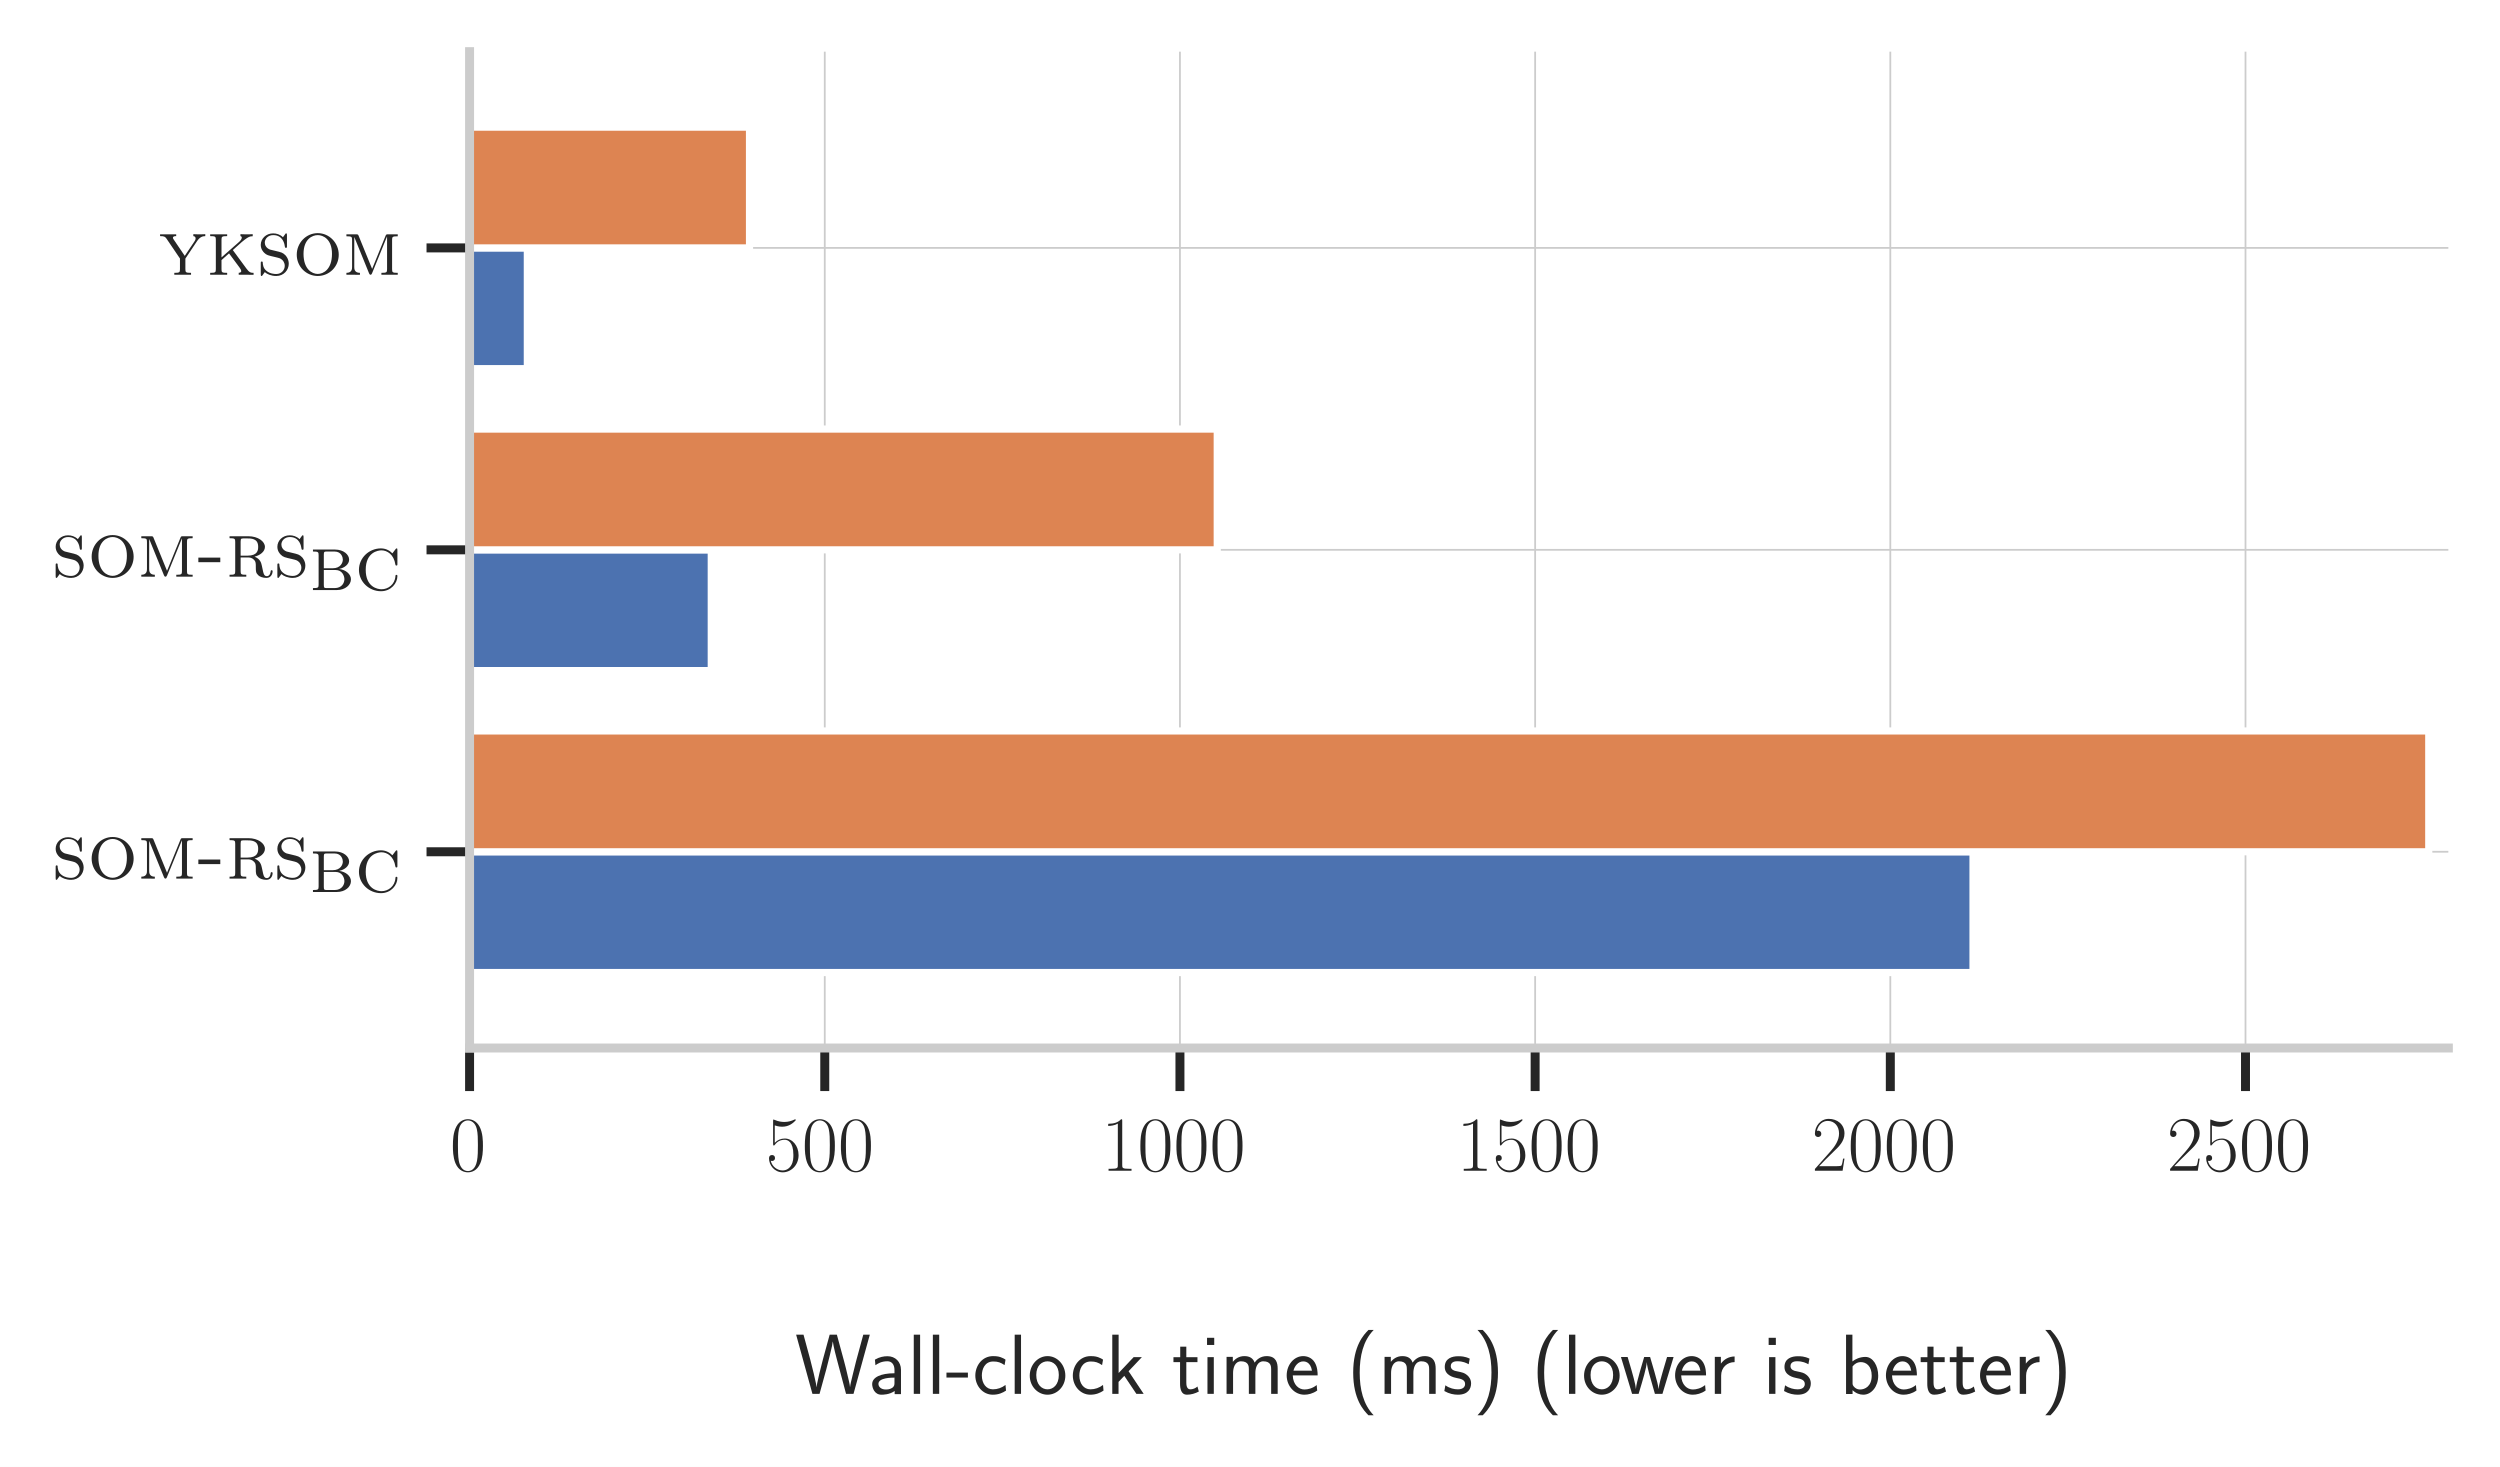
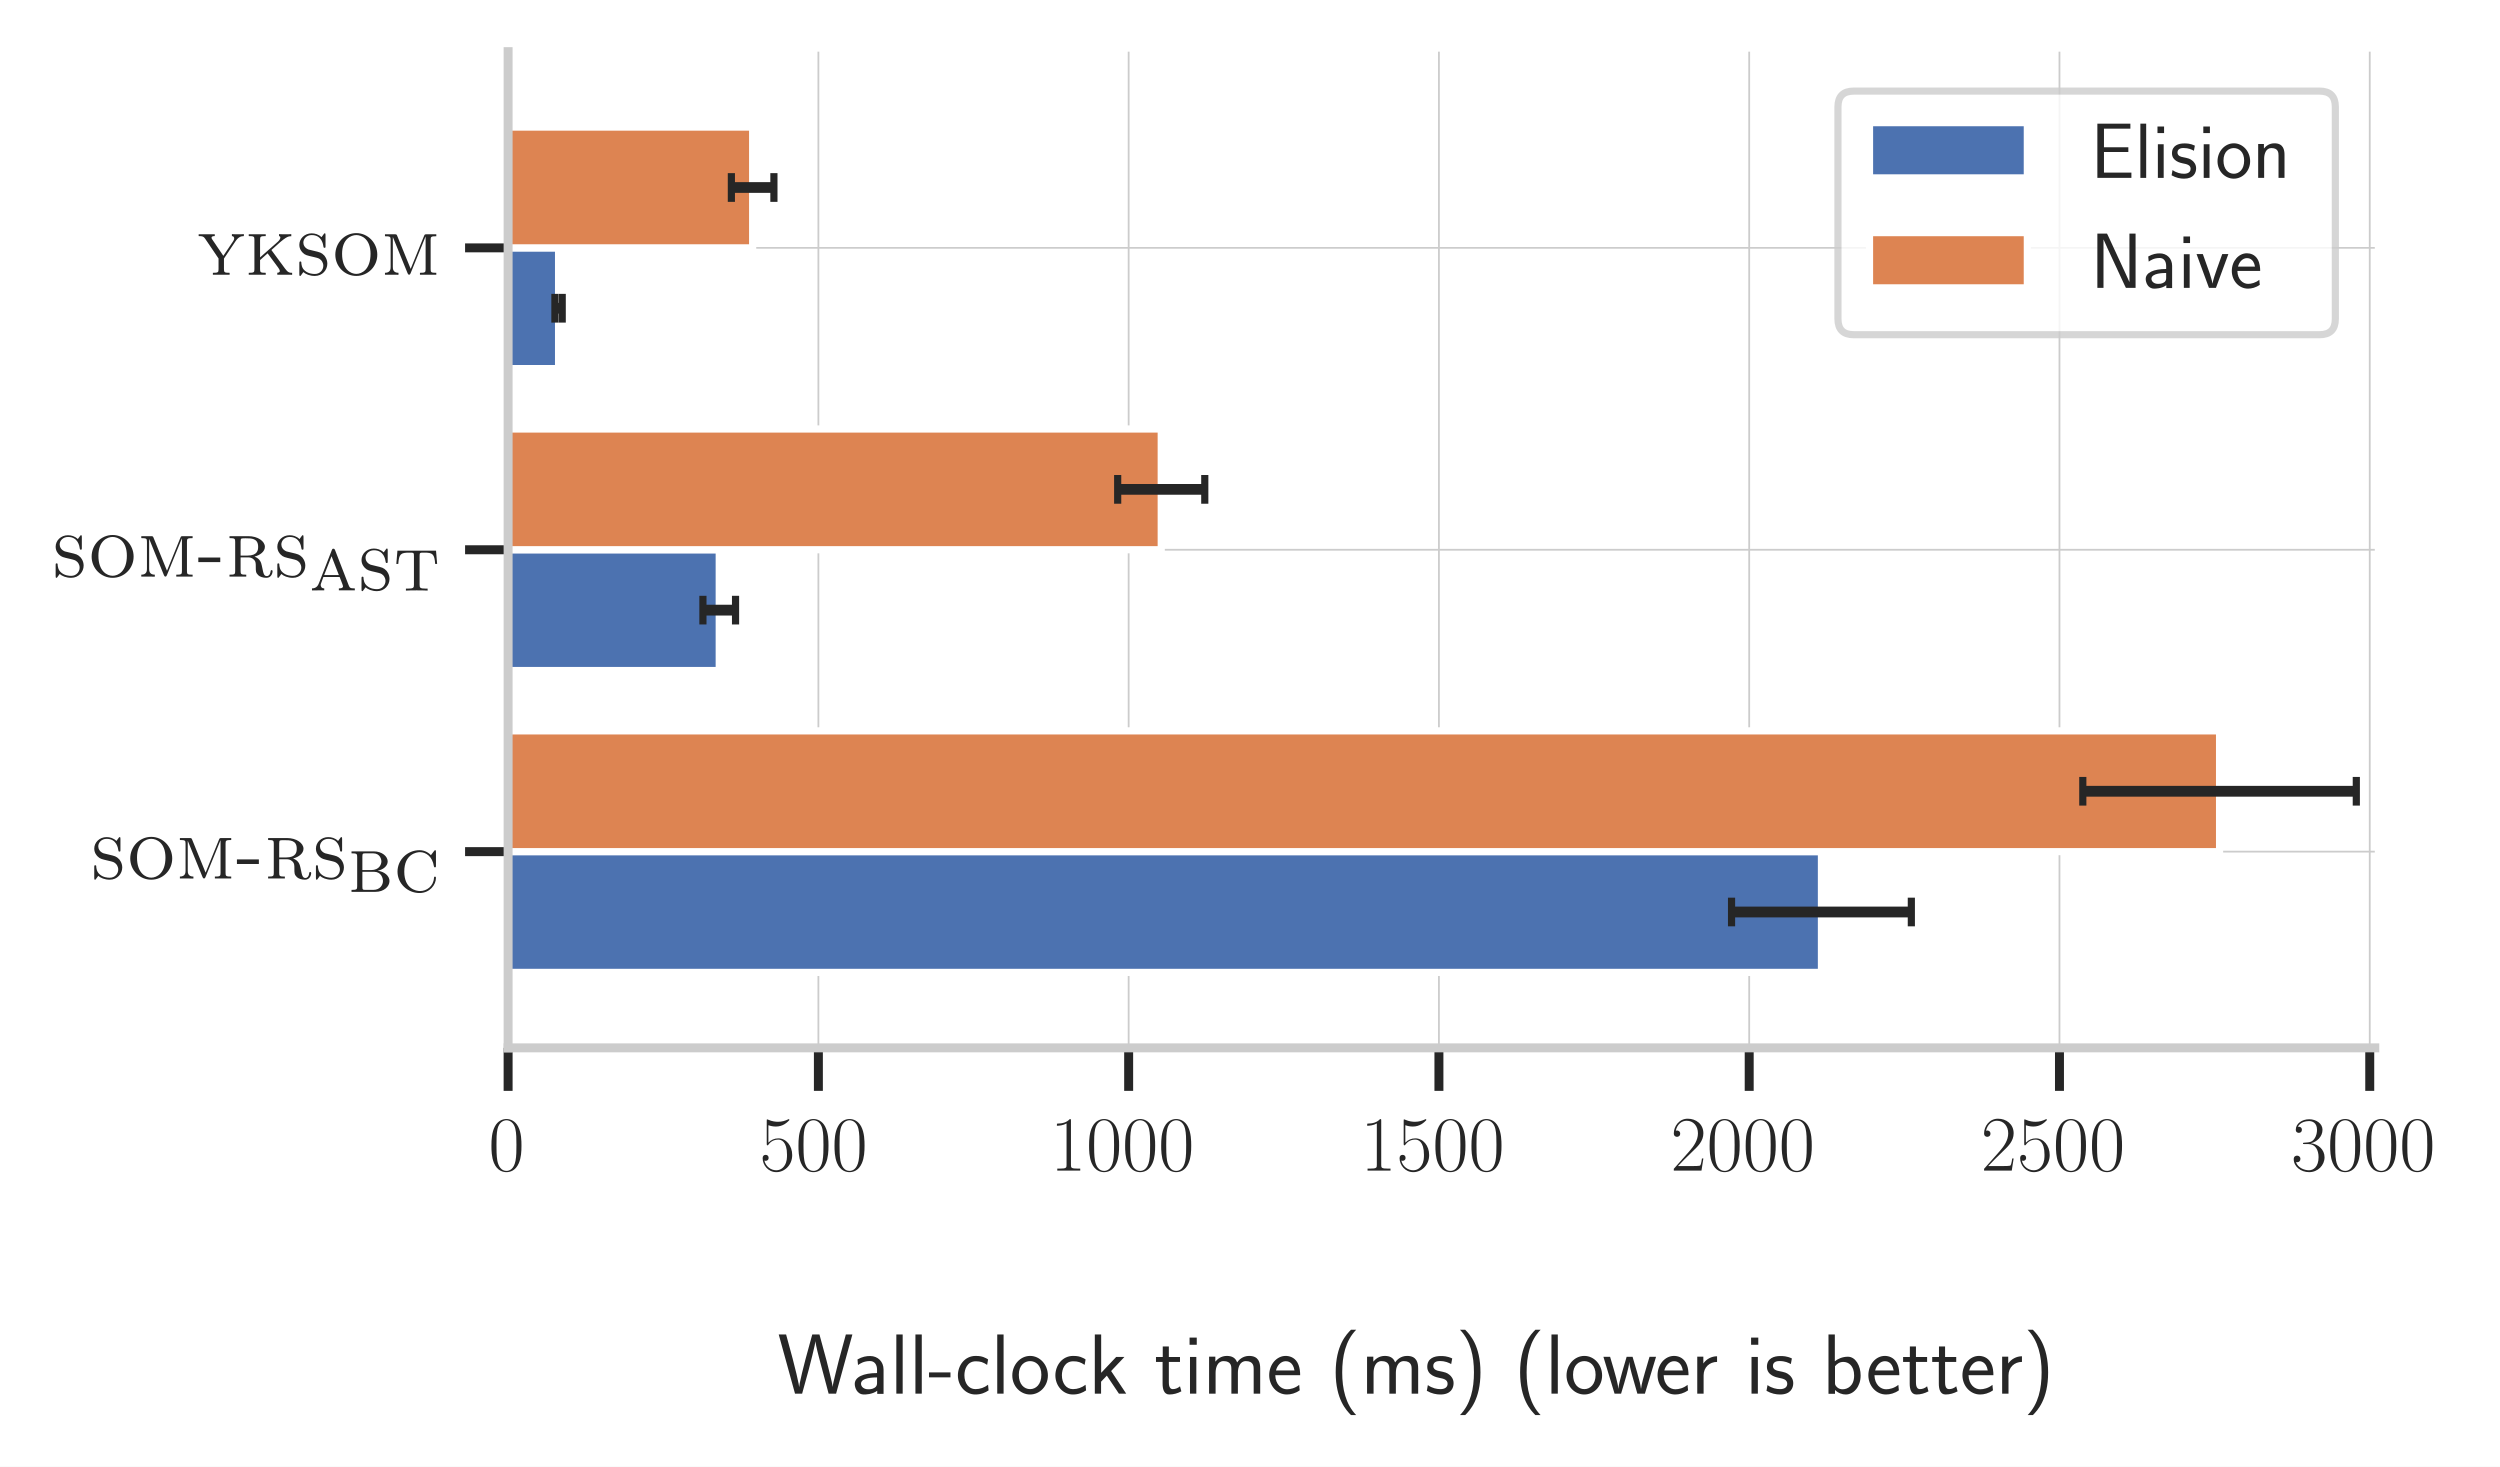
- <svg xmlns="http://www.w3.org/2000/svg" xmlns:xlink="http://www.w3.org/1999/xlink" width="348.48pt" height="204.48pt" viewBox="0 0 348.48 204.48" version="1.1">
+ <svg xmlns="http://www.w3.org/2000/svg" xmlns:xlink="http://www.w3.org/1999/xlink" width="348.531pt" height="204.48pt" viewBox="0 0 348.531 204.48" version="1.1">
  <defs>
    <style type="text/css">*{stroke-linejoin: round; stroke-linecap: butt}</style>
  </defs>
  <g id="figure_1">
    <g id="patch_1">
-       <path d="M 0 204.48  L 348.48 204.48  L 348.48 0  L 0 0  z " style="fill: #ffffff" />
+       <path d="M 0 204.48  L 348.531 204.48  L 348.531 0  L 0 0  z " style="fill: #ffffff" />
    </g>
    <g id="axes_1">
      <g id="patch_2">
-         <path d="M 65.455 146.084  L 341.28 146.084  L 341.28 7.2  L 65.455 7.2  z " style="fill: #ffffff" />
+         <path d="M 70.837 146.084  L 331.076 146.084  L 331.076 7.2  L 70.837 7.2  z " style="fill: #ffffff" />
      </g>
      <g id="matplotlib.axis_1">
        <g id="xtick_1">
          <g id="line2d_1">
-             <path d="M 65.455 146.084  L 65.455 7.2  " clip-path="url(#p121bc3ca10)" style="fill: none; stroke: #cccccc; stroke-width: 0.25; stroke-linecap: round" />
+             <path d="M 70.837 146.084  L 70.837 7.2  " clip-path="url(#pe51b0d2378)" style="fill: none; stroke: #cccccc; stroke-width: 0.25; stroke-linecap: round" />
          </g>
          <g id="line2d_2">
            <defs>
-               <path id="m7743bf76be" d="M 0 0  L 0 6  " style="stroke: #262626; stroke-width: 1.25" />
+               <path id="mdf093af9a2" d="M 0 0  L 0 6  " style="stroke: #262626; stroke-width: 1.25" />
            </defs>
            <g>
-               <use xlink:href="#m7743bf76be" x="65.455" y="146.084" style="fill: #262626; stroke: #262626; stroke-width: 1.25" />
+               <use xlink:href="#mdf093af9a2" x="70.837" y="146.084" style="fill: #262626; stroke: #262626; stroke-width: 1.25" />
            </g>
          </g>
          <g id="text_1">
-             <g style="fill: #262626" transform="translate(62.71494 163.1939) scale(0.11 -0.11)">
+             <g style="fill: #262626" transform="translate(68.09695 163.1939) scale(0.11 -0.11)">
              <defs>
                <path id="CMR17-30" d="M 2688 2025  C 2688 2416 2682 3080 2413 3591  C 2176 4039 1798 4198 1466 4198  C 1158 4198 768 4058 525 3597  C 269 3118 243 2524 243 2025  C 243 1661 250 1106 448 619  C 723 -39 1216 -128 1466 -128  C 1760 -128 2208 -7 2470 600  C 2662 1042 2688 1559 2688 2025  z M 1466 -26  C 1056 -26 813 325 723 812  C 653 1188 653 1738 653 2096  C 653 2588 653 2997 736 3387  C 858 3929 1216 4096 1466 4096  C 1728 4096 2067 3923 2189 3400  C 2272 3036 2278 2607 2278 2096  C 2278 1680 2278 1169 2202 792  C 2067 95 1690 -26 1466 -26  z " transform="scale(0.015625)" />
              </defs>
              <use xlink:href="#CMR17-30" transform="scale(0.996264)" />
            </g>
          </g>
        </g>
        <g id="xtick_2">
          <g id="line2d_3">
-             <path d="M 114.965 146.084  L 114.965 7.2  " clip-path="url(#p121bc3ca10)" style="fill: none; stroke: #cccccc; stroke-width: 0.25; stroke-linecap: round" />
+             <path d="M 114.093 146.084  L 114.093 7.2  " clip-path="url(#pe51b0d2378)" style="fill: none; stroke: #cccccc; stroke-width: 0.25; stroke-linecap: round" />
          </g>
          <g id="line2d_4">
            <g>
-               <use xlink:href="#m7743bf76be" x="114.965" y="146.084" style="fill: #262626; stroke: #262626; stroke-width: 1.25" />
+               <use xlink:href="#mdf093af9a2" x="114.093" y="146.084" style="fill: #262626; stroke: #262626; stroke-width: 1.25" />
            </g>
          </g>
          <g id="text_2">
-             <g style="fill: #262626" transform="translate(106.7455 163.1939) scale(0.11 -0.11)">
+             <g style="fill: #262626" transform="translate(105.8733 163.1939) scale(0.11 -0.11)">
              <defs>
                <path id="CMR17-35" d="M 730 3692  C 794 3666 1056 3584 1325 3584  C 1920 3584 2246 3911 2432 4100  C 2432 4157 2432 4192 2394 4192  C 2387 4192 2374 4192 2323 4163  C 2099 4058 1837 3973 1517 3973  C 1325 3973 1037 3999 723 4139  C 653 4171 640 4171 634 4171  C 602 4171 595 4164 595 4037  L 595 2203  C 595 2089 595 2057 659 2057  C 691 2057 704 2070 736 2114  C 941 2401 1222 2522 1542 2522  C 1766 2522 2246 2382 2246 1289  C 2246 1085 2246 715 2054 421  C 1894 159 1645 25 1370 25  C 947 25 518 320 403 814  C 429 807 480 795 506 795  C 589 795 749 840 749 1038  C 749 1210 627 1280 506 1280  C 358 1280 262 1190 262 1011  C 262 454 704 -128 1382 -128  C 2042 -128 2669 440 2669 1264  C 2669 2030 2170 2624 1549 2624  C 1222 2624 947 2503 730 2274  L 730 3692  z " transform="scale(0.015625)" />
              </defs>
              <use xlink:href="#CMR17-35" transform="scale(0.996264)" />
              <use xlink:href="#CMR17-30" transform="translate(45.69048 0) scale(0.996264)" />
              <use xlink:href="#CMR17-30" transform="translate(91.38095 0) scale(0.996264)" />
            </g>
          </g>
        </g>
        <g id="xtick_3">
          <g id="line2d_5">
-             <path d="M 164.475 146.084  L 164.475 7.2  " clip-path="url(#p121bc3ca10)" style="fill: none; stroke: #cccccc; stroke-width: 0.25; stroke-linecap: round" />
+             <path d="M 157.348 146.084  L 157.348 7.2  " clip-path="url(#pe51b0d2378)" style="fill: none; stroke: #cccccc; stroke-width: 0.25; stroke-linecap: round" />
          </g>
          <g id="line2d_6">
            <g>
-               <use xlink:href="#m7743bf76be" x="164.475" y="146.084" style="fill: #262626; stroke: #262626; stroke-width: 1.25" />
+               <use xlink:href="#mdf093af9a2" x="157.348" y="146.084" style="fill: #262626; stroke: #262626; stroke-width: 1.25" />
            </g>
          </g>
          <g id="text_3">
-             <g style="fill: #262626" transform="translate(153.5157 163.1939) scale(0.11 -0.11)">
+             <g style="fill: #262626" transform="translate(146.3895 163.1939) scale(0.11 -0.11)">
              <defs>
                <path id="CMR17-31" d="M 1702 4058  C 1702 4192 1696 4192 1606 4192  C 1357 3916 979 3827 621 3827  C 602 3827 570 3827 563 3808  C 557 3795 557 3782 557 3648  C 755 3648 1088 3686 1344 3839  L 1344 461  C 1344 236 1331 160 781 160  L 589 160  L 589 0  C 896 0 1216 0 1523 0  C 1830 0 2150 0 2458 0  L 2458 160  L 2266 160  C 1715 160 1702 230 1702 458  L 1702 4058  z " transform="scale(0.015625)" />
              </defs>
              <use xlink:href="#CMR17-31" transform="scale(0.996264)" />
              <use xlink:href="#CMR17-30" transform="translate(45.69048 0) scale(0.996264)" />
              <use xlink:href="#CMR17-30" transform="translate(91.38095 0) scale(0.996264)" />
              <use xlink:href="#CMR17-30" transform="translate(137.0714 0) scale(0.996264)" />
            </g>
          </g>
        </g>
        <g id="xtick_4">
          <g id="line2d_7">
-             <path d="M 213.985 146.084  L 213.985 7.2  " clip-path="url(#p121bc3ca10)" style="fill: none; stroke: #cccccc; stroke-width: 0.25; stroke-linecap: round" />
+             <path d="M 200.604 146.084  L 200.604 7.2  " clip-path="url(#pe51b0d2378)" style="fill: none; stroke: #cccccc; stroke-width: 0.25; stroke-linecap: round" />
          </g>
          <g id="line2d_8">
            <g>
-               <use xlink:href="#m7743bf76be" x="213.985" y="146.084" style="fill: #262626; stroke: #262626; stroke-width: 1.25" />
+               <use xlink:href="#mdf093af9a2" x="200.604" y="146.084" style="fill: #262626; stroke: #262626; stroke-width: 1.25" />
            </g>
          </g>
          <g id="text_4">
-             <g style="fill: #262626" transform="translate(203.0257 163.1939) scale(0.11 -0.11)">
+             <g style="fill: #262626" transform="translate(189.6453 163.1939) scale(0.11 -0.11)">
              <use xlink:href="#CMR17-31" transform="scale(0.996264)" />
              <use xlink:href="#CMR17-35" transform="translate(45.69048 0) scale(0.996264)" />
              <use xlink:href="#CMR17-30" transform="translate(91.38095 0) scale(0.996264)" />
              <use xlink:href="#CMR17-30" transform="translate(137.0714 0) scale(0.996264)" />
            </g>
          </g>
        </g>
        <g id="xtick_5">
          <g id="line2d_9">
-             <path d="M 263.495 146.084  L 263.495 7.2  " clip-path="url(#p121bc3ca10)" style="fill: none; stroke: #cccccc; stroke-width: 0.25; stroke-linecap: round" />
+             <path d="M 243.86 146.084  L 243.86 7.2  " clip-path="url(#pe51b0d2378)" style="fill: none; stroke: #cccccc; stroke-width: 0.25; stroke-linecap: round" />
          </g>
          <g id="line2d_10">
            <g>
-               <use xlink:href="#m7743bf76be" x="263.495" y="146.084" style="fill: #262626; stroke: #262626; stroke-width: 1.25" />
+               <use xlink:href="#mdf093af9a2" x="243.86" y="146.084" style="fill: #262626; stroke: #262626; stroke-width: 1.25" />
            </g>
          </g>
          <g id="text_5">
-             <g style="fill: #262626" transform="translate(252.5357 163.1939) scale(0.11 -0.11)">
+             <g style="fill: #262626" transform="translate(232.9012 163.1939) scale(0.11 -0.11)">
              <defs>
                <path id="CMR17-32" d="M 2669 989  L 2554 989  C 2490 536 2438 459 2413 420  C 2381 369 1920 369 1830 369  L 602 369  C 832 619 1280 1072 1824 1597  C 2214 1967 2669 2402 2669 3035  C 2669 3790 2067 4224 1395 4224  C 691 4224 262 3604 262 3030  C 262 2780 448 2748 525 2748  C 589 2748 781 2787 781 3010  C 781 3207 614 3264 525 3264  C 486 3264 448 3258 422 3245  C 544 3790 915 4058 1306 4058  C 1862 4058 2227 3617 2227 3035  C 2227 2479 1901 2000 1536 1584  L 262 146  L 262 0  L 2515 0  L 2669 989  z " transform="scale(0.015625)" />
              </defs>
              <use xlink:href="#CMR17-32" transform="scale(0.996264)" />
              <use xlink:href="#CMR17-30" transform="translate(45.69048 0) scale(0.996264)" />
              <use xlink:href="#CMR17-30" transform="translate(91.38095 0) scale(0.996264)" />
              <use xlink:href="#CMR17-30" transform="translate(137.0714 0) scale(0.996264)" />
            </g>
          </g>
        </g>
        <g id="xtick_6">
          <g id="line2d_11">
-             <path d="M 313.005 146.084  L 313.005 7.2  " clip-path="url(#p121bc3ca10)" style="fill: none; stroke: #cccccc; stroke-width: 0.25; stroke-linecap: round" />
+             <path d="M 287.116 146.084  L 287.116 7.2  " clip-path="url(#pe51b0d2378)" style="fill: none; stroke: #cccccc; stroke-width: 0.25; stroke-linecap: round" />
          </g>
          <g id="line2d_12">
            <g>
-               <use xlink:href="#m7743bf76be" x="313.005" y="146.084" style="fill: #262626; stroke: #262626; stroke-width: 1.25" />
+               <use xlink:href="#mdf093af9a2" x="287.116" y="146.084" style="fill: #262626; stroke: #262626; stroke-width: 1.25" />
            </g>
          </g>
          <g id="text_6">
-             <g style="fill: #262626" transform="translate(302.0457 163.1939) scale(0.11 -0.11)">
+             <g style="fill: #262626" transform="translate(276.157 163.1939) scale(0.11 -0.11)">
              <use xlink:href="#CMR17-32" transform="scale(0.996264)" />
              <use xlink:href="#CMR17-35" transform="translate(45.69048 0) scale(0.996264)" />
              <use xlink:href="#CMR17-30" transform="translate(91.38095 0) scale(0.996264)" />
              <use xlink:href="#CMR17-30" transform="translate(137.0714 0) scale(0.996264)" />
            </g>
          </g>
        </g>
-         <g id="text_7">
-           <g style="fill: #262626" transform="translate(110.819 194.2912) scale(0.12 -0.12)">
+         <g id="xtick_7">
+           <g id="line2d_13">
+             <path d="M 330.372 146.084  L 330.372 7.2  " clip-path="url(#pe51b0d2378)" style="fill: none; stroke: #cccccc; stroke-width: 0.25; stroke-linecap: round" />
+           </g>
+           <g id="line2d_14">
+             <g>
+               <use xlink:href="#mdf093af9a2" x="330.372" y="146.084" style="fill: #262626; stroke: #262626; stroke-width: 1.25" />
+             </g>
+           </g>
+           <g id="text_7">
+             <g style="fill: #262626" transform="translate(319.4129 163.1939) scale(0.11 -0.11)">
+               <defs>
+                 <path id="CMR17-33" d="M 1414 2157  C 1984 2157 2234 1662 2234 1090  C 2234 320 1824 25 1453 25  C 1114 25 563 194 390 693  C 422 680 454 680 486 680  C 640 680 755 782 755 948  C 755 1133 614 1216 486 1216  C 378 1216 211 1165 211 926  C 211 335 787 -128 1466 -128  C 2176 -128 2720 430 2720 1085  C 2720 1707 2208 2157 1600 2227  C 2086 2328 2554 2756 2554 3329  C 2554 3820 2048 4179 1472 4179  C 890 4179 378 3829 378 3329  C 378 3110 544 3072 627 3072  C 762 3072 877 3155 877 3321  C 877 3486 762 3569 627 3569  C 602 3569 570 3569 544 3557  C 730 3959 1235 4032 1459 4032  C 1683 4032 2106 3925 2106 3320  C 2106 3143 2080 2828 1862 2550  C 1670 2304 1453 2304 1242 2284  C 1210 2284 1062 2269 1037 2269  C 992 2263 966 2257 966 2208  C 966 2163 973 2157 1101 2157  L 1414 2157  z " transform="scale(0.015625)" />
+               </defs>
+               <use xlink:href="#CMR17-33" transform="scale(0.996264)" />
+               <use xlink:href="#CMR17-30" transform="translate(45.69048 0) scale(0.996264)" />
+               <use xlink:href="#CMR17-30" transform="translate(91.38095 0) scale(0.996264)" />
+               <use xlink:href="#CMR17-30" transform="translate(137.0714 0) scale(0.996264)" />
+             </g>
+           </g>
+         </g>
+         <g id="text_8">
+           <g style="fill: #262626" transform="translate(108.4078 194.2912) scale(0.12 -0.12)">
            <defs>
              <path id="CMSS17-57" d="M 5581 4416  L 5094 4416  L 4557 2437  C 4474 2118 4397 1801 4320 1482  C 4205 1011 4122 681 4109 515  L 4102 515  C 4090 687 4006 1049 3904 1457  C 3827 1795 3744 2131 3654 2462  L 3123 4416  L 2586 4416  L 2080 2562  L 1824 1549  C 1632 747 1626 632 1613 505  L 1606 505  C 1606 543 1581 753 1402 1498  C 1312 1868 1222 2244 1126 2601  L 634 4416  L 83 4416  L 1299 0  L 1830 0  L 2336 1839  L 2592 2851  C 2765 3564 2803 3742 2816 3901  L 2822 3901  C 2822 3876 2880 3474 3130 2545  L 3808 0  L 4365 0  L 5581 4416  z " transform="scale(0.015625)" />
              <path id="CMSS17-61" d="M 2406 1791  C 2406 2392 1978 2808 1402 2808  C 1120 2808 813 2757 461 2553  L 499 2135  C 659 2248 934 2432 1395 2432  C 1722 2432 1920 2180 1920 1782  L 1920 1536  C 896 1536 256 1238 256 726  C 256 461 416 -64 947 -64  C 1043 -64 1562 -64 1933 217  L 1933 -19  L 2406 -19  L 2406 1791  z M 1920 816  C 1920 701 1920 548 1728 434  C 1562 325 1350 325 1261 325  C 941 325 723 511 723 744  C 723 1211 1722 1211 1920 1211  L 1920 816  z " transform="scale(0.015625)" />
              <path id="CMSS17-6c" d="M 947 4416  L 474 4416  L 474 0  L 947 0  L 947 4416  z " transform="scale(0.015625)" />
              <path id="CMSS17-2d" d="M 1664 1216  L 1664 1585  L 64 1585  L 64 1216  L 1664 1216  z " transform="scale(0.015625)" />
              <path id="CMSS17-63" d="M 2464 2541  C 2464 2585 2170 2714 2093 2739  C 1882 2816 1613 2816 1542 2816  C 710 2816 211 2093 211 1363  C 211 595 768 -64 1517 -64  C 1946 -64 2253 76 2502 242  L 2464 664  C 2189 453 1869 337 1523 337  C 1024 337 698 774 698 1369  C 698 1831 909 2414 1549 2414  C 1901 2414 2099 2343 2394 2145  L 2464 2541  z " transform="scale(0.015625)" />
              <path id="CMSS17-6f" d="M 2829 1356  C 2829 2176 2221 2816 1504 2816  C 768 2816 173 2157 173 1356  C 173 544 787 -64 1498 -64  C 2227 -64 2829 563 2829 1356  z M 1504 337  C 1050 337 659 709 659 1408  C 659 2151 1114 2427 1498 2427  C 1914 2427 2342 2126 2342 1408  C 2342 683 1926 337 1504 337  z " transform="scale(0.015625)" />
              <path id="CMSS17-6b" d="M 1696 1688  L 2688 2739  L 2074 2739  L 954 1554  L 954 4416  L 480 4416  L 480 0  L 947 0  L 947 892  L 1376 1344  L 2278 0  L 2822 0  L 1696 1688  z " transform="scale(0.015625)" />
              <path id="CMSS17-74" d="M 1069 2368  L 1901 2368  L 1901 2737  L 1069 2737  L 1069 3520  L 614 3520  L 614 2737  L 109 2737  L 109 2368  L 602 2368  L 602 749  C 602 384 685 -64 1107 -64  C 1427 -64 1722 25 2003 172  L 1901 548  C 1747 414 1562 337 1363 337  C 1082 337 1069 696 1069 856  L 1069 2368  z " transform="scale(0.015625)" />
              <path id="CMSS17-69" d="M 979 4183  L 442 4183  L 442 3648  L 979 3648  L 979 4183  z M 947 2739  L 474 2739  L 474 0  L 947 0  L 947 2739  z " transform="scale(0.015625)" />
              <path id="CMSS17-6d" d="M 4288 1877  C 4288 2308 4179 2816 3462 2816  C 2982 2816 2694 2516 2566 2331  C 2451 2670 2182 2816 1798 2816  C 1363 2816 1088 2568 941 2389  L 941 2758  L 474 2758  L 474 0  L 960 0  L 960 1559  C 960 1939 1101 2428 1555 2428  C 2138 2428 2138 2016 2138 1829  L 2138 0  L 2624 0  L 2624 1559  C 2624 1939 2765 2428 3219 2428  C 3802 2428 3802 2016 3802 1829  L 3802 0  L 4288 0  L 4288 1877  z " transform="scale(0.015625)" />
              <path id="CMSS17-65" d="M 2502 1377  C 2502 1590 2490 2003 2285 2345  C 2061 2713 1696 2816 1421 2816  C 755 2816 192 2188 192 1375  C 192 582 774 -64 1510 -64  C 1798 -64 2150 19 2470 248  C 2470 274 2458 414 2451 420  C 2451 433 2432 630 2432 656  C 2125 407 1773 325 1517 325  C 1107 325 666 667 646 1377  L 2502 1377  z M 698 1728  C 781 2084 1062 2421 1421 2421  C 1517 2421 1965 2421 2080 1728  L 698 1728  z " transform="scale(0.015625)" />
              <path id="CMSS17-28" d="M 1613 4768  C 1267 4417 474 3601 474 1588  C 474 -433 1267 -1243 1613 -1600  L 2003 -1600  C 1216 -784 960 357 960 1581  C 960 2798 1203 3946 2003 4768  L 1613 4768  z " transform="scale(0.015625)" />
              <path id="CMSS17-73" d="M 2061 2627  C 1683 2807 1389 2807 1197 2807  C 742 2807 198 2648 198 2003  C 198 1359 902 1218 1094 1179  C 1389 1122 1715 1058 1715 740  C 1715 337 1254 337 1171 337  C 915 337 563 407 243 638  L 166 210  C 531 0 883 -64 1178 -64  C 1965 -64 2163 416 2163 781  C 2163 1094 1984 1305 1862 1401  C 1651 1568 1574 1587 1050 1696  C 960 1709 646 1779 646 2066  C 646 2432 1050 2432 1139 2432  C 1555 2432 1811 2303 1984 2208  L 2061 2627  z " transform="scale(0.015625)" />
              <path id="CMSS17-29" d="M 723 -1600  C 1069 -1249 1862 -433 1862 1581  C 1862 3601 1069 4411 723 4768  L 333 4768  C 1120 3952 1376 2811 1376 1588  C 1376 370 1133 -778 333 -1600  L 723 -1600  z " transform="scale(0.015625)" />
              <path id="CMSS17-77" d="M 4013 2752  L 3526 2752  L 3187 1601  C 3117 1358 2918 685 2893 371  L 2886 371  C 2874 564 2765 1024 2586 1633  L 2259 2752  L 1818 2752  L 1498 1658  C 1338 1101 1216 627 1203 371  L 1197 371  C 1171 749 909 1633 870 1773  L 582 2752  L 83 2752  L 915 0  L 1402 0  C 1734 1096 1990 1943 2010 2370  C 2022 2160 2131 1707 2195 1484  L 2618 0  L 3181 0  L 4013 2752  z " transform="scale(0.015625)" />
              <path id="CMSS17-72" d="M 954 1363  C 954 1965 1395 2368 1958 2368  L 1958 2789  C 1549 2789 1165 2585 934 2253  L 934 2758  L 480 2758  L 480 0  L 954 0  L 954 1363  z " transform="scale(0.015625)" />
              <path id="CMSS17-62" d="M 954 4416  L 480 4416  L 480 -13  L 966 -13  L 966 274  C 1210 38 1504 -64 1766 -64  C 2381 -64 2880 549 2880 1352  C 2880 2086 2496 2756 1926 2756  C 1523 2756 1165 2591 954 2419  L 954 4416  z M 966 2046  C 1107 2222 1306 2368 1587 2368  C 1965 2368 2394 2097 2394 1352  C 2394 558 1882 325 1530 325  C 1402 325 1267 356 1139 464  C 966 615 966 709 966 797  L 966 2046  z " transform="scale(0.015625)" />
            </defs>
            <use xlink:href="#CMSS17-57" transform="scale(0.996264)" />
            <use xlink:href="#CMSS17-61" transform="translate(85.63971 0) scale(0.996264)" />
            <use xlink:href="#CMSS17-6c" transform="translate(130.5616 0) scale(0.996264)" />
            <use xlink:href="#CMSS17-6c" transform="translate(152.7424 0) scale(0.996264)" />
            <use xlink:href="#CMSS17-2d" transform="translate(174.9231 0) scale(0.996264)" />
            <use xlink:href="#CMSS17-63" transform="translate(206.1522 0) scale(0.996264)" />
            <use xlink:href="#CMSS17-6c" transform="translate(247.791 0) scale(0.996264)" />
            <use xlink:href="#CMSS17-6f" transform="translate(269.9717 0) scale(0.996264)" />
            <use xlink:href="#CMSS17-63" transform="translate(319.4178 0) scale(0.996264)" />
            <use xlink:href="#CMSS17-6b" transform="translate(361.0566 0) scale(0.996264)" />
            <use xlink:href="#CMSS17-74" transform="translate(437.8882 0) scale(0.996264)" />
            <use xlink:href="#CMSS17-69" transform="translate(471.7198 0) scale(0.996264)" />
            <use xlink:href="#CMSS17-6d" transform="translate(493.9005 0) scale(0.996264)" />
            <use xlink:href="#CMSS17-65" transform="translate(568.1298 0) scale(0.996264)" />
            <use xlink:href="#CMSS17-28" transform="translate(640.9977 0) scale(0.996264)" />
            <use xlink:href="#CMSS17-6d" transform="translate(677.4316 0) scale(0.996264)" />
            <use xlink:href="#CMSS17-73" transform="translate(751.6609 0) scale(0.996264)" />
            <use xlink:href="#CMSS17-29" transform="translate(787.5744 0) scale(0.996264)" />
            <use xlink:href="#CMSS17-28" transform="translate(855.2374 0) scale(0.996264)" />
            <use xlink:href="#CMSS17-6c" transform="translate(891.6714 0) scale(0.996264)" />
            <use xlink:href="#CMSS17-6f" transform="translate(913.8521 0) scale(0.996264)" />
            <use xlink:href="#CMSS17-77" transform="translate(958.0932 0) scale(0.996264)" />
            <use xlink:href="#CMSS17-65" transform="translate(1019.31 0) scale(0.996264)" />
            <use xlink:href="#CMSS17-72" transform="translate(1060.949 0) scale(0.996264)" />
            <use xlink:href="#CMSS17-69" transform="translate(1124.088 0) scale(0.996264)" />
            <use xlink:href="#CMSS17-73" transform="translate(1146.269 0) scale(0.996264)" />
            <use xlink:href="#CMSS17-62" transform="translate(1213.411 0) scale(0.996264)" />
            <use xlink:href="#CMSS17-65" transform="translate(1264.219 0) scale(0.996264)" />
            <use xlink:href="#CMSS17-74" transform="translate(1305.858 0) scale(0.996264)" />
            <use xlink:href="#CMSS17-74" transform="translate(1339.689 0) scale(0.996264)" />
            <use xlink:href="#CMSS17-65" transform="translate(1373.521 0) scale(0.996264)" />
            <use xlink:href="#CMSS17-72" transform="translate(1415.16 0) scale(0.996264)" />
            <use xlink:href="#CMSS17-29" transform="translate(1447.069 0) scale(0.996264)" />
          </g>
        </g>
      </g>
      <g id="matplotlib.axis_2">
        <g id="ytick_1">
-           <g id="line2d_13">
-             <path d="M 65.455 118.728  L 341.28 118.728  " clip-path="url(#p121bc3ca10)" style="fill: none; stroke: #cccccc; stroke-width: 0.25; stroke-linecap: round" />
-           </g>
-           <g id="line2d_14">
+           <g id="line2d_15">
+             <path d="M 70.837 118.728  L 331.076 118.728  " clip-path="url(#pe51b0d2378)" style="fill: none; stroke: #cccccc; stroke-width: 0.25; stroke-linecap: round" />
+           </g>
+           <g id="line2d_16">
            <defs>
-               <path id="mc3b7034082" d="M 0 0  L -6 0  " style="stroke: #262626; stroke-width: 1.25" />
+               <path id="mc16afc9df1" d="M 0 0  L -6 0  " style="stroke: #262626; stroke-width: 1.25" />
            </defs>
            <g>
-               <use xlink:href="#mc3b7034082" x="65.455" y="118.728" style="fill: #262626; stroke: #262626; stroke-width: 1.25" />
-             </g>
-           </g>
-           <g id="text_8">
-             <g style="fill: #262626" transform="translate(7.2 122.5329) scale(0.11 -0.11)">
+               <use xlink:href="#mc16afc9df1" x="70.837" y="118.728" style="fill: #262626; stroke: #262626; stroke-width: 1.25" />
+             </g>
+           </g>
+           <g id="text_9">
+             <g style="fill: #262626" transform="translate(12.58201 122.5329) scale(0.11 -0.11)">
              <defs>
                <path id="CMCSC10-73" d="M 2458 3252  C 2458 3354 2458 3405 2394 3405  C 2355 3405 2349 3399 2253 3257  C 2221 3226 2157 3130 2131 3091  C 1888 3328 1594 3405 1331 3405  C 749 3405 326 2970 326 2471  C 326 2112 531 1901 608 1824  C 800 1633 928 1607 1517 1473  C 1862 1389 1926 1377 2074 1242  C 2106 1217 2278 1044 2278 762  C 2278 443 2029 97 1587 97  C 1421 97 1075 122 800 346  C 512 570 493 884 486 1056  C 480 1108 429 1114 410 1114  C 326 1114 326 1069 326 955  L 326 89  C 326 -13 326 -64 390 -64  C 429 -64 435 -58 531 84  C 563 116 627 212 653 251  C 838 84 1171 -64 1587 -64  C 2208 -64 2605 429 2605 934  C 2605 1338 2355 1594 2355 1600  C 2118 1844 2016 1862 1472 1990  C 1338 2022 1114 2074 1075 2087  C 755 2214 653 2464 653 2656  C 653 2950 909 3264 1338 3264  C 2150 3264 2266 2515 2291 2311  C 2304 2266 2304 2227 2374 2227  C 2458 2227 2458 2259 2458 2380  L 2458 3252  z " transform="scale(0.015625)" />
                <path id="CMCSC10-6f" d="M 3744 1667  C 3744 2627 2982 3424 2035 3424  C 1082 3424 326 2627 326 1667  C 326 695 1101 -64 2035 -64  C 2970 -64 3744 695 3744 1667  z M 2035 103  C 1581 103 877 470 877 1738  C 877 2948 1606 3264 2035 3264  C 2470 3264 3194 2941 3194 1738  C 3194 470 2490 103 2035 103  z " transform="scale(0.015625)" />
                <path id="CMCSC10-6d" d="M 3603 3142  L 3610 3136  L 3610 493  C 3610 230 3578 192 3149 192  L 3149 37  C 3277 37 3590 37 3814 37  C 4038 37 4269 37 4480 37  L 4480 192  C 4051 192 4019 230 4019 493  L 4019 2867  C 4019 3129 4051 3168 4480 3168  L 4480 3328  L 3706 3328  C 3558 3328 3539 3328 3488 3206  L 2394 513  L 1293 3213  C 1248 3328 1210 3328 1075 3328  L 301 3328  L 301 3168  C 730 3168 762 3129 762 2867  L 762 679  C 762 531 762 192 301 192  L 301 37  C 435 37 723 37 851 37  C 947 37 1242 37 1402 31  L 1402 192  C 941 192 941 531 941 679  L 941 3091  L 947 3097  L 2144 153  C 2170 95 2202 37 2266 37  C 2330 37 2362 95 2387 153  L 3603 3142  z " transform="scale(0.015625)" />
                <path id="CMCSC10-2d" d="M 1952 1216  L 1952 1589  L 166 1589  L 166 1216  L 1952 1216  z " transform="scale(0.015625)" />
                <path id="CMCSC10-72" d="M 1190 2881  C 1190 3040 1203 3103 1267 3135  C 1312 3155 1485 3155 1600 3155  C 2074 3155 2618 3155 2618 2465  C 2618 2212 2586 1748 1754 1748  L 1190 1748  L 1190 2881  z M 2323 1664  C 2771 1780 3168 2069 3168 2461  C 3168 2911 2598 3328 1824 3328  L 288 3328  L 288 3168  C 717 3168 749 3129 749 2867  L 749 493  C 749 230 717 192 288 192  L 288 37  C 480 37 787 37 966 37  C 1152 37 1485 37 1651 37  L 1651 192  C 1222 192 1190 230 1190 492  L 1190 1600  L 1766 1600  C 1926 1600 2093 1600 2291 1401  C 2426 1260 2426 1105 2426 823  C 2426 463 2426 347 2630 148  C 2746 32 3002 -64 3290 -64  C 3699 -64 3795 337 3795 466  C 3795 499 3795 563 3712 563  C 3642 563 3635 504 3635 478  C 3590 77 3360 77 3315 77  C 3187 77 3130 161 3091 232  C 3040 334 3002 514 2918 925  C 2867 1150 2803 1478 2323 1664  z " transform="scale(0.015625)" />
                <path id="CMCSC10-62" d="M 2438 1754  C 2874 1844 3238 2135 3238 2508  C 3238 2915 2790 3328 2093 3328  L 294 3328  L 294 3168  C 723 3168 755 3129 755 2867  L 755 493  C 755 230 723 192 294 192  L 294 31  L 2227 31  C 2938 31 3386 465 3386 912  C 3386 1326 2976 1677 2438 1747  L 2438 1754  z M 1178 2890  C 1178 3148 1210 3168 1434 3168  L 2048 3168  C 2630 3168 2726 2664 2726 2509  C 2726 2276 2560 1805 1894 1805  L 1178 1805  L 1178 2890  z M 2138 1664  C 2682 1664 2854 1179 2854 912  C 2854 624 2643 192 2061 192  L 1434 192  C 1210 192 1178 211 1178 466  L 1178 1664  L 2138 1664  z " transform="scale(0.015625)" />
                <path id="CMCSC10-63" d="M 3046 3019  C 2912 3161 2598 3424 2118 3424  C 1152 3424 326 2659 326 1680  C 326 702 1152 -64 2118 -64  C 2950 -64 3456 605 3456 1165  C 3456 1223 3456 1268 3373 1268  C 3302 1268 3302 1229 3296 1165  C 3251 483 2701 97 2163 97  C 1843 97 877 270 877 1680  C 877 3109 1869 3264 2157 3264  C 2624 3264 3168 2929 3290 2112  C 3302 2067 3309 2028 3373 2028  C 3456 2028 3456 2060 3456 2182  L 3456 3270  C 3456 3373 3456 3424 3392 3424  C 3354 3424 3347 3411 3296 3347  L 3046 3019  z " transform="scale(0.015625)" />
              </defs>
              <use xlink:href="#CMCSC10-73" transform="scale(0.996264)" />
              <use xlink:href="#CMCSC10-6f" transform="translate(45.60658 0) scale(0.996264)" />
              <use xlink:href="#CMCSC10-6d" transform="translate(108.9245 0) scale(0.996264)" />
              <use xlink:href="#CMCSC10-2d" transform="translate(183.3119 0) scale(0.996264)" />
              <use xlink:href="#CMCSC10-72" transform="translate(220.9482 0) scale(0.996264)" />
              <use xlink:href="#CMCSC10-73" transform="translate(280.9452 0) scale(0.996264)" />
              <use xlink:href="#CMCSC10-62" transform="translate(326.5518 -16.88111) scale(0.996264)" />
              <use xlink:href="#CMCSC10-63" transform="translate(384.335 -16.88111) scale(0.996264)" />
            </g>
          </g>
        </g>
        <g id="ytick_2">
-           <g id="line2d_15">
-             <path d="M 65.455 76.642  L 341.28 76.642  " clip-path="url(#p121bc3ca10)" style="fill: none; stroke: #cccccc; stroke-width: 0.25; stroke-linecap: round" />
-           </g>
-           <g id="line2d_16">
-             <g>
-               <use xlink:href="#mc3b7034082" x="65.455" y="76.642" style="fill: #262626; stroke: #262626; stroke-width: 1.25" />
-             </g>
-           </g>
-           <g id="text_9">
+           <g id="line2d_17">
+             <path d="M 70.837 76.642  L 331.076 76.642  " clip-path="url(#pe51b0d2378)" style="fill: none; stroke: #cccccc; stroke-width: 0.25; stroke-linecap: round" />
+           </g>
+           <g id="line2d_18">
+             <g>
+               <use xlink:href="#mc16afc9df1" x="70.837" y="76.642" style="fill: #262626; stroke: #262626; stroke-width: 1.25" />
+             </g>
+           </g>
+           <g id="text_10">
            <g style="fill: #262626" transform="translate(7.2 80.44697) scale(0.11 -0.11)">
+               <defs>
+                 <path id="CMCSC10-61" d="M 2106 3252  C 2067 3354 2035 3392 1965 3392  C 1875 3392 1862 3354 1830 3270  L 800 623  C 730 450 621 161 218 161  L 218 -6  C 358 0 544 0 685 0  C 794 0 1088 0 1216 0  L 1216 161  C 947 161 928 383 928 442  C 928 494 928 507 1146 1088  L 2470 1088  L 2611 727  C 2662 598 2746 379 2746 341  C 2746 161 2515 161 2406 161  L 2406 0  C 2579 0 2957 0 3085 0  C 3302 0 3552 0 3706 0  L 3706 161  C 3347 161 3290 193 3206 416  L 2106 3252  z M 2406 1248  L 1210 1248  L 1811 2781  L 2406 1248  z " transform="scale(0.015625)" />
+                 <path id="CMCSC10-74" d="M 3462 3233  L 320 3233  L 230 2151  L 390 2151  C 448 2957 576 3072 1286 3072  C 1645 3072 1664 3072 1664 2797  L 1664 468  C 1664 212 1638 142 1146 142  L 1011 142  L 1011 -19  C 1261 0 1638 0 1894 0  C 2150 0 2528 0 2778 -19  L 2778 142  L 2643 142  C 2150 142 2125 212 2125 468  L 2125 2797  C 2125 3072 2144 3072 2502 3072  C 3194 3072 3334 2963 3392 2151  L 3552 2151  L 3462 3233  z " transform="scale(0.015625)" />
+               </defs>
              <use xlink:href="#CMCSC10-73" transform="scale(0.996264)" />
              <use xlink:href="#CMCSC10-6f" transform="translate(45.60658 0) scale(0.996264)" />
              <use xlink:href="#CMCSC10-6d" transform="translate(108.9245 0) scale(0.996264)" />
              <use xlink:href="#CMCSC10-2d" transform="translate(183.3119 0) scale(0.996264)" />
              <use xlink:href="#CMCSC10-72" transform="translate(220.9482 0) scale(0.996264)" />
              <use xlink:href="#CMCSC10-73" transform="translate(280.9452 0) scale(0.996264)" />
-               <use xlink:href="#CMCSC10-62" transform="translate(326.5518 -16.88111) scale(0.996264)" />
-               <use xlink:href="#CMCSC10-63" transform="translate(384.335 -16.88111) scale(0.996264)" />
+               <use xlink:href="#CMCSC10-61" transform="translate(326.5518 -16.88111) scale(0.996264)" />
+               <use xlink:href="#CMCSC10-73" transform="translate(387.6559 -16.88111) scale(0.996264)" />
+               <use xlink:href="#CMCSC10-74" transform="translate(433.2624 -16.88111) scale(0.996264)" />
            </g>
          </g>
        </g>
        <g id="ytick_3">
-           <g id="line2d_17">
-             <path d="M 65.455 34.556  L 341.28 34.556  " clip-path="url(#p121bc3ca10)" style="fill: none; stroke: #cccccc; stroke-width: 0.25; stroke-linecap: round" />
-           </g>
-           <g id="line2d_18">
-             <g>
-               <use xlink:href="#mc3b7034082" x="65.455" y="34.556" style="fill: #262626; stroke: #262626; stroke-width: 1.25" />
-             </g>
-           </g>
-           <g id="text_10">
-             <g style="fill: #262626" transform="translate(22.10398 38.36103) scale(0.11 -0.11)">
+           <g id="line2d_19">
+             <path d="M 70.837 34.556  L 331.076 34.556  " clip-path="url(#pe51b0d2378)" style="fill: none; stroke: #cccccc; stroke-width: 0.25; stroke-linecap: round" />
+           </g>
+           <g id="line2d_20">
+             <g>
+               <use xlink:href="#mc16afc9df1" x="70.837" y="34.556" style="fill: #262626; stroke: #262626; stroke-width: 1.25" />
+             </g>
+           </g>
+           <g id="text_11">
+             <g style="fill: #262626" transform="translate(27.48599 38.36103) scale(0.11 -0.11)">
              <defs>
                <path id="CMCSC10-79" d="M 2131 1574  L 1248 2879  C 1216 2924 1171 2988 1171 3052  C 1171 3181 1357 3181 1434 3181  L 1434 3328  C 1267 3328 845 3328 742 3328  C 570 3328 314 3328 122 3328  L 122 3181  C 454 3181 531 3142 646 2975  L 1741 1358  L 1741 495  C 1741 230 1709 192 1280 192  L 1280 37  C 1472 37 1779 37 1958 37  C 2144 37 2477 37 2643 37  L 2643 192  C 2208 192 2182 230 2182 514  L 2182 1352  L 3110 2740  C 3341 3090 3552 3181 3802 3181  L 3802 3341  C 3667 3328 3488 3328 3354 3328  C 3181 3328 3002 3328 2829 3341  L 2829 3181  C 2970 3168 3014 3091 3014 2988  C 3014 2892 2963 2814 2918 2744  L 2131 1574  z " transform="scale(0.015625)" />
                <path id="CMCSC10-6b" d="M 1197 1448  L 1197 2878  C 1197 3142 1229 3181 1658 3181  L 1658 3328  C 1472 3328 1107 3328 966 3328  C 826 3328 467 3328 275 3328  L 275 3181  C 704 3181 736 3142 736 2878  L 736 495  C 736 230 704 192 275 192  L 275 37  C 461 37 826 37 966 37  C 1107 37 1466 37 1658 37  L 1658 192  C 1229 192 1197 230 1197 495  L 1197 1229  L 1811 1777  L 2662 628  C 2726 545 2803 422 2803 333  C 2803 210 2650 198 2598 198  L 2598 37  C 2726 37 3149 37 3264 37  C 3437 37 3635 37 3808 31  L 3808 192  C 3597 192 3462 211 3226 540  L 2118 2047  C 3328 3168 3462 3168 3738 3168  L 3738 3341  C 3590 3328 3494 3328 3334 3328  C 3162 3328 2829 3328 2739 3341  L 2739 3181  C 2810 3168 2848 3129 2848 3059  C 2848 2942 2739 2807 2637 2717  L 1197 1448  z " transform="scale(0.015625)" />
              </defs>
              <use xlink:href="#CMCSC10-79" transform="scale(0.996264)" />
              <use xlink:href="#CMCSC10-6b" transform="translate(61.10404 0) scale(0.996264)" />
              <use xlink:href="#CMCSC10-73" transform="translate(124.422 0) scale(0.996264)" />
              <use xlink:href="#CMCSC10-6f" transform="translate(170.0286 0) scale(0.996264)" />
              <use xlink:href="#CMCSC10-6d" transform="translate(233.3465 0) scale(0.996264)" />
            </g>
          </g>
        </g>
      </g>
      <g id="patch_3">
-         <path d="M 65.455 135.562  L 275.022 135.562  L 275.022 118.728  L 65.455 118.728  z " clip-path="url(#p121bc3ca10)" style="fill: #4c72b0; stroke: #ffffff; stroke-linejoin: miter" />
+         <path d="M 70.837 135.562  L 253.931 135.562  L 253.931 118.728  L 70.837 118.728  z " clip-path="url(#pe51b0d2378)" style="fill: #4c72b0; stroke: #ffffff; stroke-linejoin: miter" />
      </g>
      <g id="patch_4">
-         <path d="M 65.455 93.476  L 99.144 93.476  L 99.144 76.642  L 65.455 76.642  z " clip-path="url(#p121bc3ca10)" style="fill: #4c72b0; stroke: #ffffff; stroke-linejoin: miter" />
+         <path d="M 70.837 93.476  L 100.27 93.476  L 100.27 76.642  L 70.837 76.642  z " clip-path="url(#pe51b0d2378)" style="fill: #4c72b0; stroke: #ffffff; stroke-linejoin: miter" />
      </g>
      <g id="patch_5">
-         <path d="M 65.455 51.39  L 73.506 51.39  L 73.506 34.556  L 65.455 34.556  z " clip-path="url(#p121bc3ca10)" style="fill: #4c72b0; stroke: #ffffff; stroke-linejoin: miter" />
+         <path d="M 70.837 51.39  L 77.871 51.39  L 77.871 34.556  L 70.837 34.556  z " clip-path="url(#pe51b0d2378)" style="fill: #4c72b0; stroke: #ffffff; stroke-linejoin: miter" />
      </g>
      <g id="patch_6">
-         <path d="M 65.455 118.728  L 338.549 118.728  L 338.549 101.893  L 65.455 101.893  z " clip-path="url(#p121bc3ca10)" style="fill: #dd8452; stroke: #ffffff; stroke-linejoin: miter" />
+         <path d="M 70.837 118.728  L 309.434 118.728  L 309.434 101.893  L 70.837 101.893  z " clip-path="url(#pe51b0d2378)" style="fill: #dd8452; stroke: #ffffff; stroke-linejoin: miter" />
      </g>
      <g id="patch_7">
-         <path d="M 65.455 76.642  L 169.673 76.642  L 169.673 59.807  L 65.455 59.807  z " clip-path="url(#p121bc3ca10)" style="fill: #dd8452; stroke: #ffffff; stroke-linejoin: miter" />
+         <path d="M 70.837 76.642  L 161.89 76.642  L 161.89 59.807  L 70.837 59.807  z " clip-path="url(#pe51b0d2378)" style="fill: #dd8452; stroke: #ffffff; stroke-linejoin: miter" />
      </g>
      <g id="patch_8">
-         <path d="M 65.455 34.556  L 104.475 34.556  L 104.475 17.721  L 65.455 17.721  z " clip-path="url(#p121bc3ca10)" style="fill: #dd8452; stroke: #ffffff; stroke-linejoin: miter" />
+         <path d="M 70.837 34.556  L 104.928 34.556  L 104.928 17.721  L 70.837 17.721  z " clip-path="url(#pe51b0d2378)" style="fill: #dd8452; stroke: #ffffff; stroke-linejoin: miter" />
+       </g>
+       <g id="LineCollection_1">
+         <path d="M 241.399 127.145  L 266.464 127.145  " clip-path="url(#pe51b0d2378)" style="fill: none; stroke: #262626; stroke-width: 1.5" />
+         <path d="M 97.996 85.059  L 102.544 85.059  " clip-path="url(#pe51b0d2378)" style="fill: none; stroke: #262626; stroke-width: 1.5" />
+         <path d="M 77.362 42.973  L 78.38 42.973  " clip-path="url(#pe51b0d2378)" style="fill: none; stroke: #262626; stroke-width: 1.5" />
+       </g>
+       <g id="line2d_21">
+         <defs>
+           <path id="m50168c6186" d="M 0 2  L 0 -2  " style="stroke: #262626" />
+         </defs>
+         <g clip-path="url(#pe51b0d2378)">
+           <use xlink:href="#m50168c6186" x="241.399" y="127.145" style="fill: #262626; stroke: #262626" />
+           <use xlink:href="#m50168c6186" x="97.996" y="85.059" style="fill: #262626; stroke: #262626" />
+           <use xlink:href="#m50168c6186" x="77.362" y="42.973" style="fill: #262626; stroke: #262626" />
+         </g>
+       </g>
+       <g id="line2d_22">
+         <g clip-path="url(#pe51b0d2378)">
+           <use xlink:href="#m50168c6186" x="266.464" y="127.145" style="fill: #262626; stroke: #262626" />
+           <use xlink:href="#m50168c6186" x="102.544" y="85.059" style="fill: #262626; stroke: #262626" />
+           <use xlink:href="#m50168c6186" x="78.38" y="42.973" style="fill: #262626; stroke: #262626" />
+         </g>
+       </g>
+       <g id="LineCollection_2">
+         <path d="M 290.368 110.311  L 328.499 110.311  " clip-path="url(#pe51b0d2378)" style="fill: none; stroke: #262626; stroke-width: 1.5" />
+         <path d="M 155.818 68.225  L 167.961 68.225  " clip-path="url(#pe51b0d2378)" style="fill: none; stroke: #262626; stroke-width: 1.5" />
+         <path d="M 101.962 26.139  L 107.894 26.139  " clip-path="url(#pe51b0d2378)" style="fill: none; stroke: #262626; stroke-width: 1.5" />
+       </g>
+       <g id="line2d_23">
+         <g clip-path="url(#pe51b0d2378)">
+           <use xlink:href="#m50168c6186" x="290.368" y="110.311" style="fill: #262626; stroke: #262626" />
+           <use xlink:href="#m50168c6186" x="155.818" y="68.225" style="fill: #262626; stroke: #262626" />
+           <use xlink:href="#m50168c6186" x="101.962" y="26.139" style="fill: #262626; stroke: #262626" />
+         </g>
+       </g>
+       <g id="line2d_24">
+         <g clip-path="url(#pe51b0d2378)">
+           <use xlink:href="#m50168c6186" x="328.499" y="110.311" style="fill: #262626; stroke: #262626" />
+           <use xlink:href="#m50168c6186" x="167.961" y="68.225" style="fill: #262626; stroke: #262626" />
+           <use xlink:href="#m50168c6186" x="107.894" y="26.139" style="fill: #262626; stroke: #262626" />
+         </g>
      </g>
      <g id="patch_9">
-         <path d="M 65.455 146.084  L 65.455 7.2  " style="fill: none; stroke: #cccccc; stroke-width: 1.25; stroke-linejoin: miter; stroke-linecap: square" />
+         <path d="M 70.837 146.084  L 70.837 7.2  " style="fill: none; stroke: #cccccc; stroke-width: 1.25; stroke-linejoin: miter; stroke-linecap: square" />
      </g>
      <g id="patch_10">
-         <path d="M 65.455 146.084  L 341.28 146.084  " style="fill: none; stroke: #cccccc; stroke-width: 1.25; stroke-linejoin: miter; stroke-linecap: square" />
+         <path d="M 70.837 146.084  L 331.076 146.084  " style="fill: none; stroke: #cccccc; stroke-width: 1.25; stroke-linejoin: miter; stroke-linecap: square" />
+       </g>
+       <g id="legend_1">
+         <g id="patch_11">
+           <path d="M 258.434 46.662  L 323.376 46.662  Q 325.576 46.662 325.576 44.462  L 325.576 14.9  Q 325.576 12.7 323.376 12.7  L 258.434 12.7  Q 256.234 12.7 256.234 14.9  L 256.234 44.462  Q 256.234 46.662 258.434 46.662  z " style="fill: #ffffff; opacity: 0.8; stroke: #cccccc; stroke-linejoin: miter" />
+         </g>
+         <g id="patch_12">
+           <path d="M 260.634 24.8  L 282.634 24.8  L 282.634 17.1  L 260.634 17.1  z " style="fill: #4c72b0; stroke: #ffffff; stroke-linejoin: miter" />
+         </g>
+         <g id="text_12">
+           <g style="fill: #262626" transform="translate(291.4343 24.8) scale(0.11 -0.11)">
+             <defs>
+               <path id="CMSS17-45" d="M 1958 433  C 1446 433 1216 433 1101 433  L 1101 2107  L 3085 2107  L 3085 2496  L 1101 2496  L 1101 4009  L 1926 4009  C 2003 4009 2080 4009 2157 4009  L 3251 4009  L 3251 4416  L 563 4416  L 563 0  L 3334 0  L 3334 433  L 1958 433  z " transform="scale(0.015625)" />
+               <path id="CMSS17-6e" d="M 2618 1877  C 2618 2283 2522 2816 1798 2816  C 1389 2816 1120 2606 941 2389  L 941 2758  L 474 2758  L 474 0  L 960 0  L 960 1559  C 960 1964 1114 2428 1549 2428  C 2112 2428 2131 2048 2131 1829  L 2131 0  L 2618 0  L 2618 1877  z " transform="scale(0.015625)" />
+             </defs>
+             <use xlink:href="#CMSS17-45" transform="scale(0.996264)" />
+             <use xlink:href="#CMSS17-6c" transform="translate(55.89201 0) scale(0.996264)" />
+             <use xlink:href="#CMSS17-69" transform="translate(78.07274 0) scale(0.996264)" />
+             <use xlink:href="#CMSS17-73" transform="translate(100.2535 0) scale(0.996264)" />
+             <use xlink:href="#CMSS17-69" transform="translate(136.167 0) scale(0.996264)" />
+             <use xlink:href="#CMSS17-6f" transform="translate(158.3477 0) scale(0.996264)" />
+             <use xlink:href="#CMSS17-6e" transform="translate(205.1913 0) scale(0.996264)" />
+           </g>
+         </g>
+         <g id="patch_13">
+           <path d="M 260.634 40.131  L 282.634 40.131  L 282.634 32.431  L 260.634 32.431  z " style="fill: #dd8452; stroke: #ffffff; stroke-linejoin: miter" />
+         </g>
+         <g id="text_13">
+           <g style="fill: #262626" transform="translate(291.4343 40.1309) scale(0.11 -0.11)">
+             <defs>
+               <path id="CMSS17-4e" d="M 1466 4180  L 1350 4416  L 563 4416  L 563 0  L 1062 0  L 1062 3926  L 1069 3932  C 1114 3817 1139 3760 1402 3194  L 2771 236  L 2886 0  L 3674 0  L 3674 4416  L 3174 4416  L 3174 490  L 3168 483  C 3123 598 3098 655 2835 1221  L 1466 4180  z " transform="scale(0.015625)" />
+               <path id="CMSS17-76" d="M 2675 2752  L 2176 2752  L 1747 1556  C 1613 1165 1421 627 1389 352  L 1382 352  C 1370 468 1318 634 1286 749  C 1248 890 1197 1056 1158 1172  L 595 2752  L 83 2752  L 1094 0  L 1664 0  L 2675 2752  z " transform="scale(0.015625)" />
+             </defs>
+             <use xlink:href="#CMSS17-4e" transform="scale(0.996264)" />
+             <use xlink:href="#CMSS17-61" transform="translate(66.06152 0) scale(0.996264)" />
+             <use xlink:href="#CMSS17-69" transform="translate(110.9834 0) scale(0.996264)" />
+             <use xlink:href="#CMSS17-76" transform="translate(133.1642 0) scale(0.996264)" />
+             <use xlink:href="#CMSS17-65" transform="translate(176.1643 0) scale(0.996264)" />
+           </g>
+         </g>
      </g>
    </g>
  </g>
  <defs>
-     <clipPath id="p121bc3ca10">
-       <rect x="65.455" y="7.2" width="275.825" height="138.884" />
+     <clipPath id="pe51b0d2378">
+       <rect x="70.837" y="7.2" width="260.239" height="138.884" />
    </clipPath>
  </defs>
</svg>
